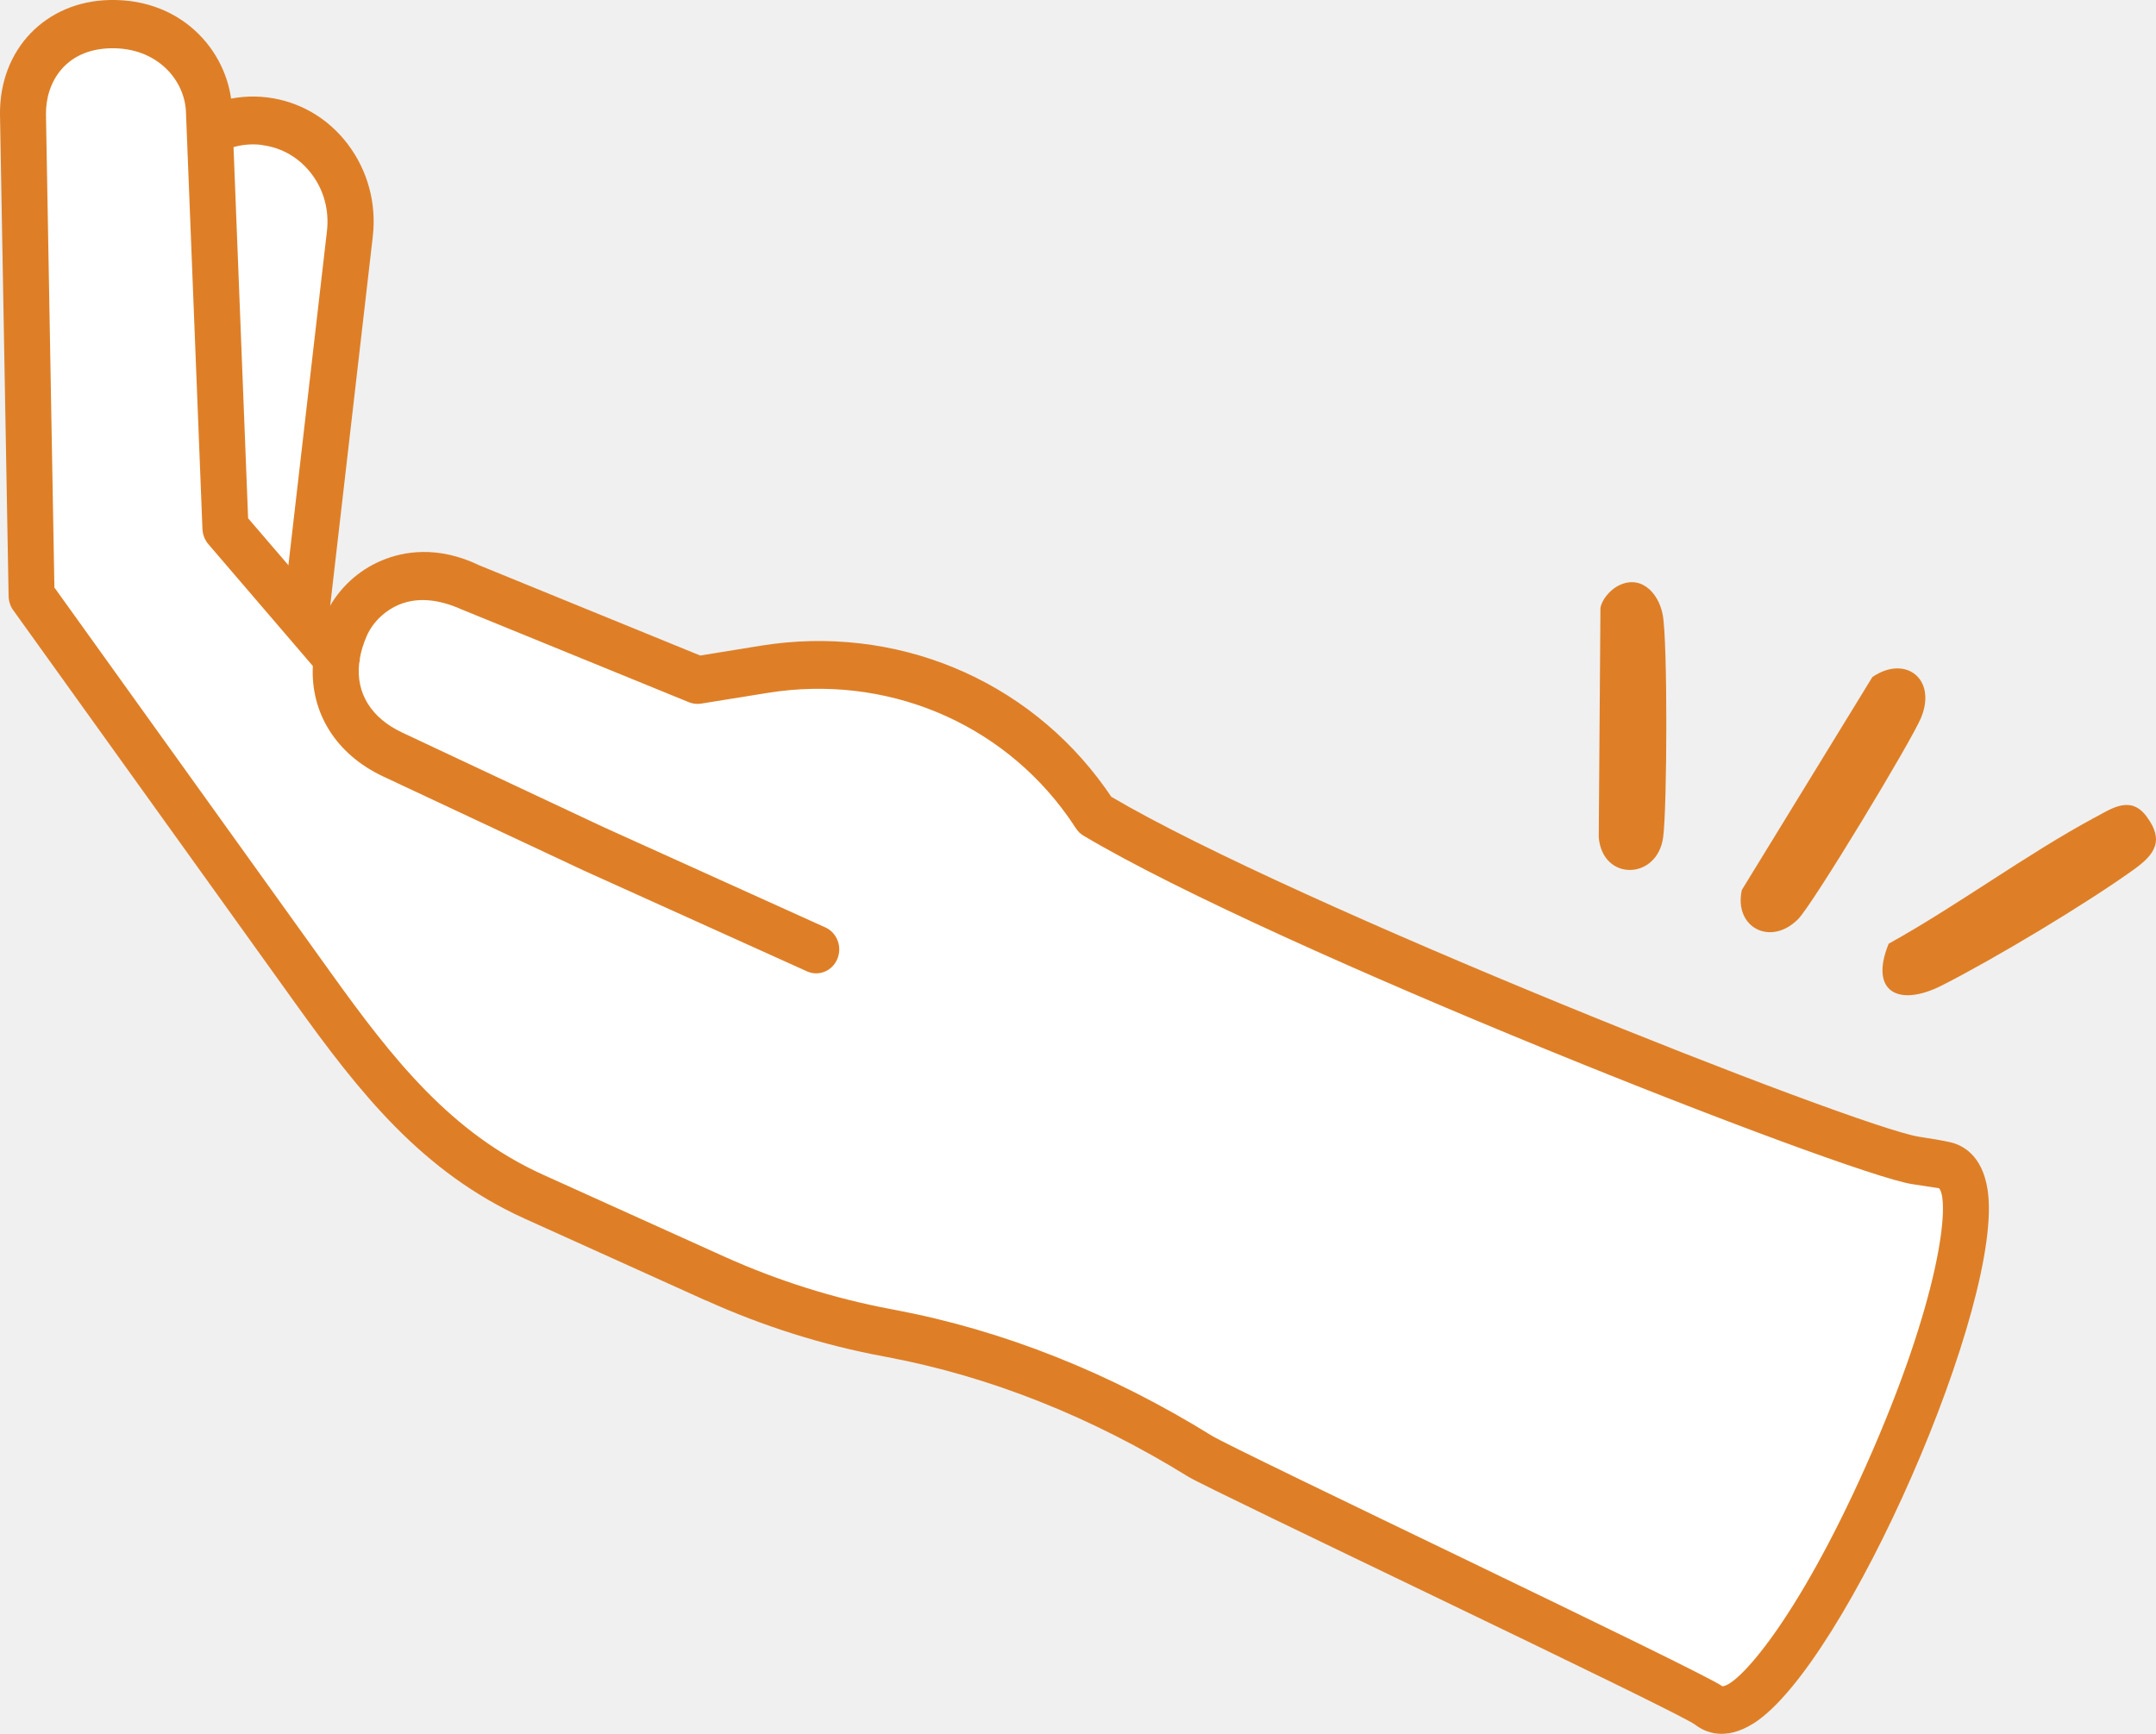
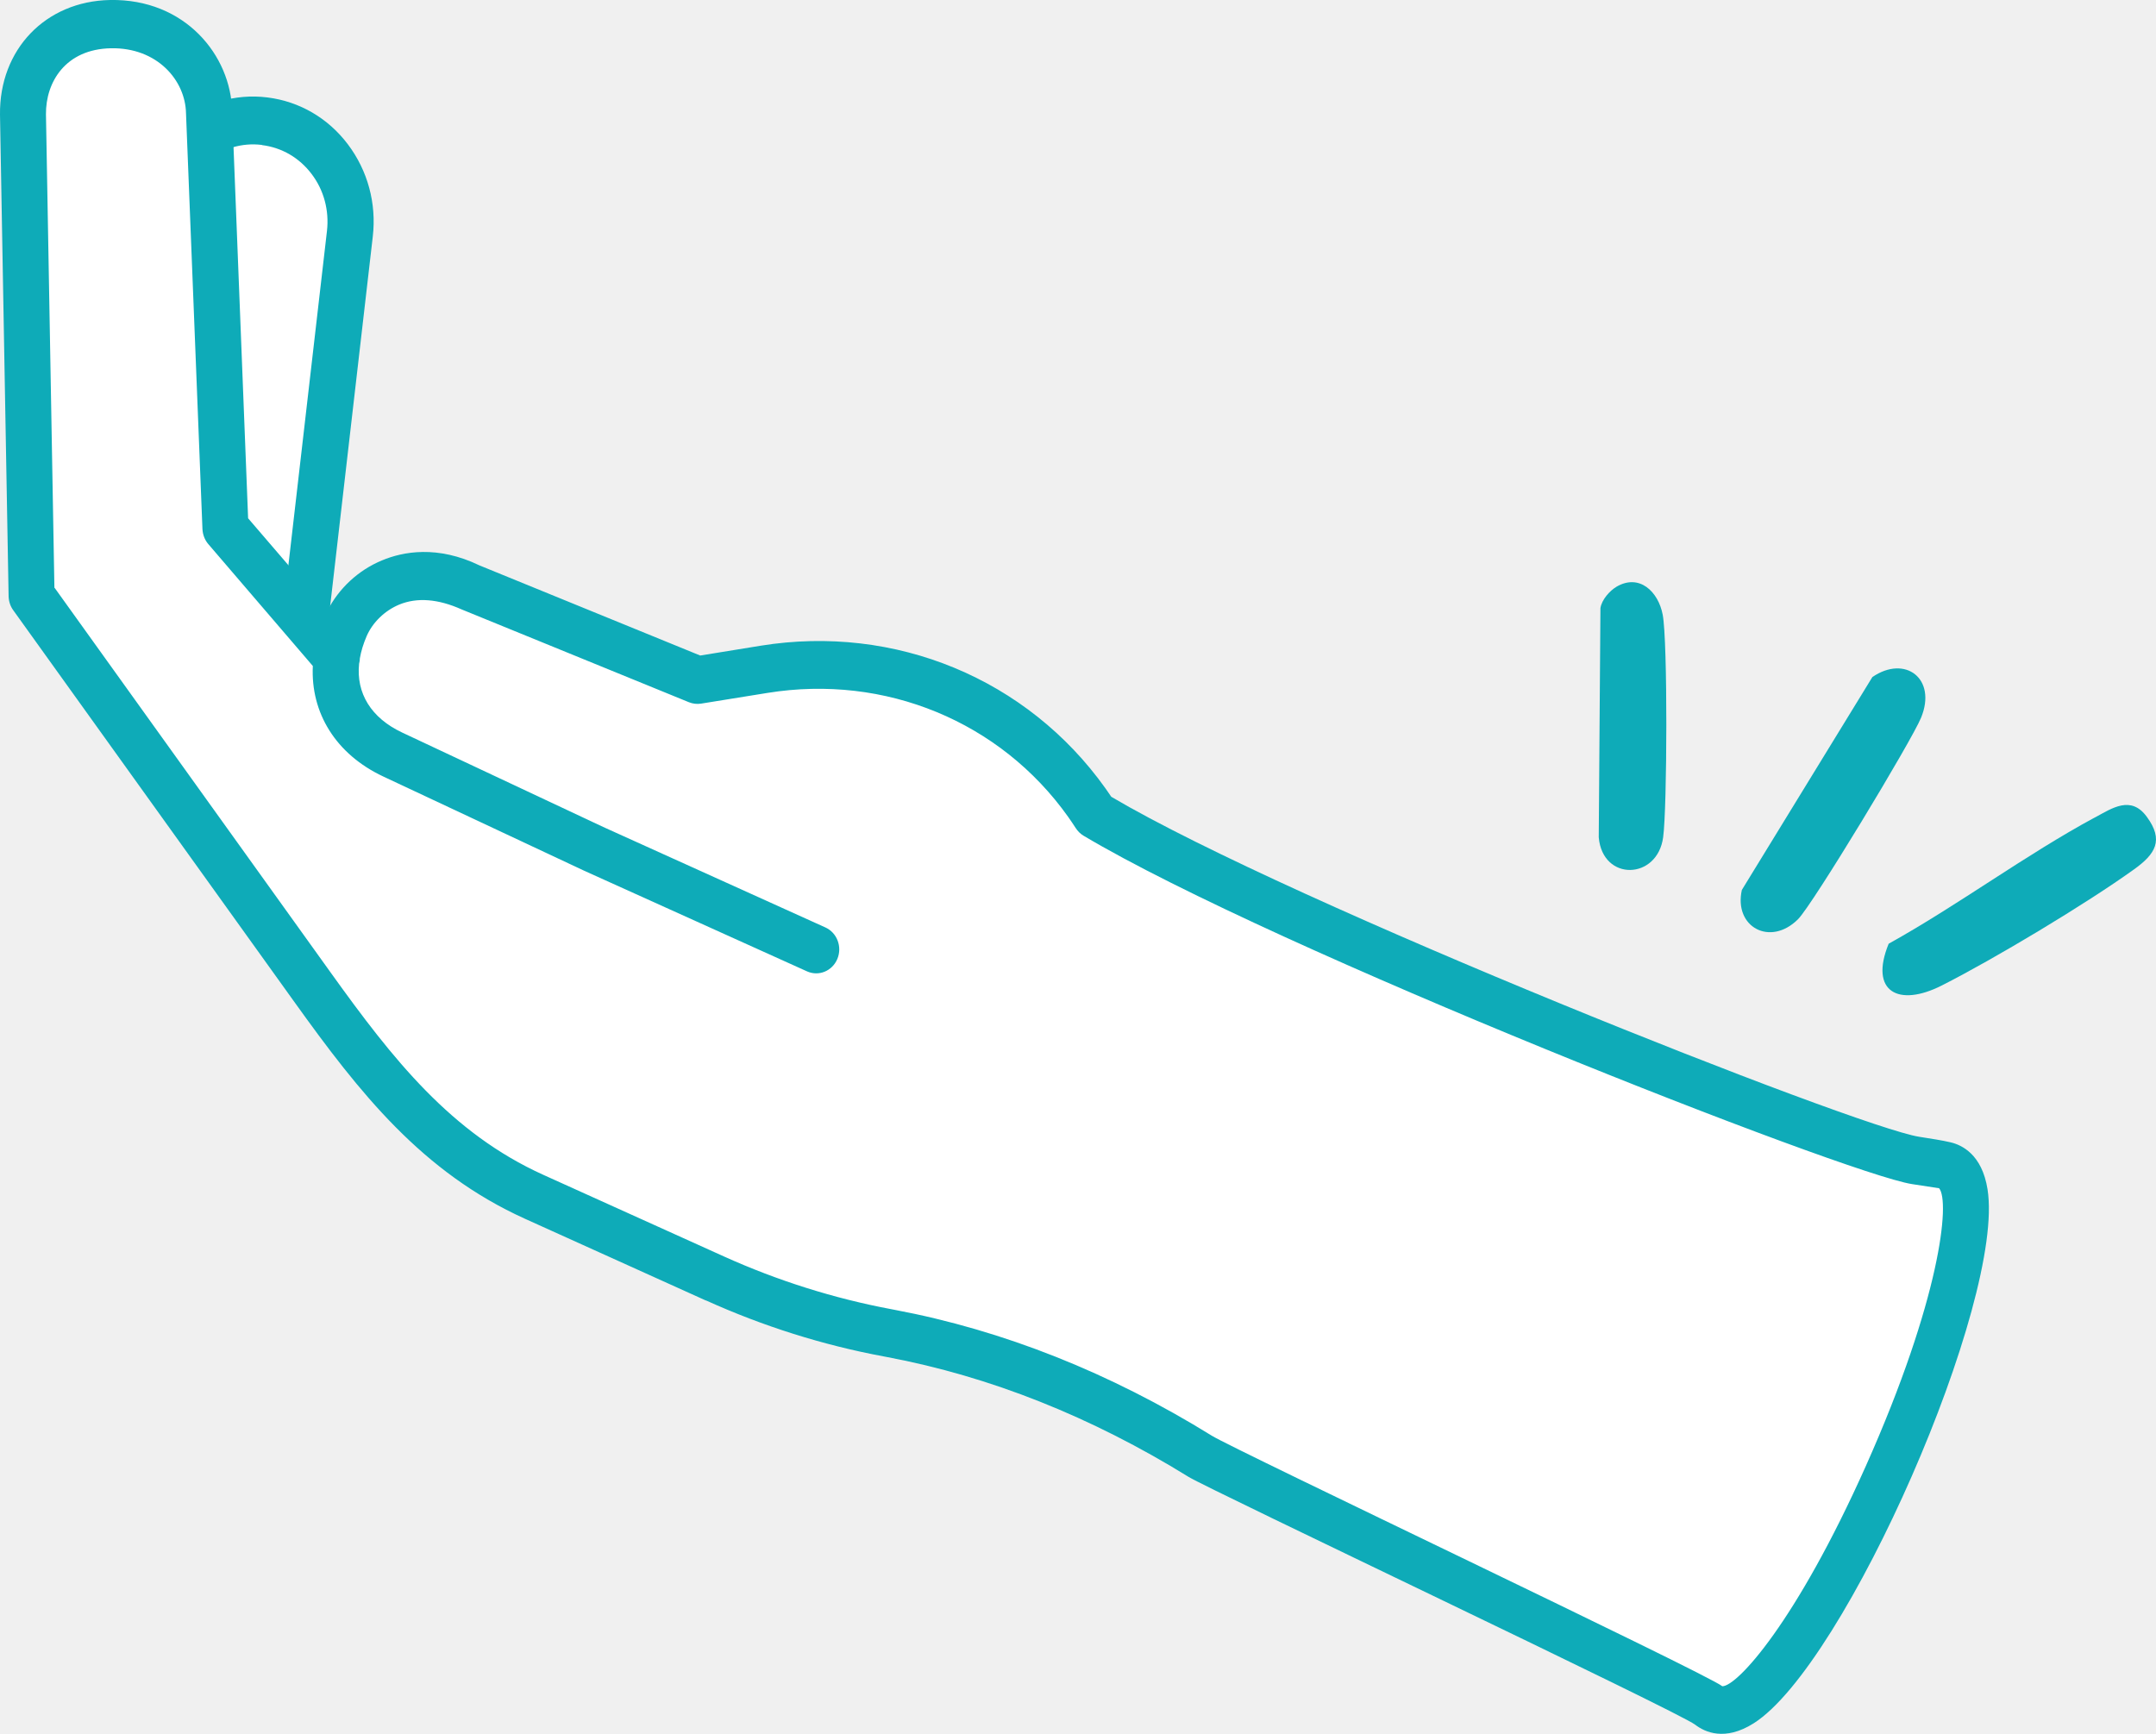
<svg xmlns="http://www.w3.org/2000/svg" id="_圖層_2" viewBox="0 0 140.25 112.81">
  <defs>
-     <style>.cls-1{fill:#de7f27;}.cls-2{fill:#fff;}</style>
+     <style>.cls-1{fill:#fff;}.cls-2{fill:#0eabb8;}</style>
  </defs>
  <g id="_圖層_1-2">
-     <path class="cls-2" d="M17.22,7.89c-3.48-.43-6.63,2.14-7.05,5.75l-2.8,24.27c-.42,3.61,2.06,6.88,5.54,7.32h0c3.48.43,6.63-2.14,7.05-5.75l2.8-24.27c.42-3.61-2.06-6.88-5.54-7.32h0Z" />
-     <path class="cls-1" d="M10.54,46.15c-3.09-1.4-5.08-4.78-4.66-8.43l2.8-24.27c.51-4.45,4.43-7.65,8.72-7.11h0c2.08.26,3.94,1.34,5.23,3.05,1.29,1.71,1.87,3.84,1.62,6l-2.8,24.27c-.25,2.16-1.29,4.09-2.94,5.43-1.65,1.34-3.7,1.94-5.78,1.68-.78-.1-1.51-.31-2.19-.62ZM17.04,9.43c-2.65-.33-5.06,1.64-5.38,4.39l-2.8,24.27c-.32,2.75,1.58,5.26,4.23,5.59,1.28.16,2.55-.21,3.57-1.04,1.02-.83,1.66-2.02,1.81-3.35l2.8-24.27c.15-1.33-.2-2.65-1-3.7-.8-1.06-1.94-1.72-3.23-1.88h0Z" />
-     <path class="cls-2" d="M126.54,75.85c-3.16-.72-40.79-14.16-55.31-22.82-.17-.26-.35-.53-.54-.8-4.8-6.76-12.99-9.96-20.98-8.67l-4.34.7-14.79-6.04c-4.02-1.89-7.08.22-8.09,2.54-.29.67-.48,1.36-.57,2.03h0s-7.24-8.45-7.24-8.45l-1.07-27.06c-.05-2.89-2.5-5.8-6.41-5.72-3.68.07-5.73,2.78-5.69,5.88l.56,31.33,18.28,25.49c4.01,5.59,7.95,10.69,14.41,13.61l11.75,5.31c3.6,1.63,7.36,2.81,11.22,3.54l.22.04c7.13,1.34,13.91,4.14,20.13,8,1.37.85,31.92,15.31,33.08,16.21,5.06,3.91,21.48-33.72,15.39-35.12Z" />
-     <path class="cls-1" d="M45.91,84.61l-11.75-5.31c-6.7-3.03-10.76-8.18-15.01-14.11L.86,39.7c-.19-.26-.29-.58-.3-.9L0,7.46C-.05,3.22,2.96.08,7.16,0c4.88-.09,7.87,3.61,7.94,7.25l1.04,26.47,5.16,6.01c.75-1.46,2.02-2.64,3.55-3.27,1.36-.57,3.6-1,6.35.33l14.35,5.86,3.94-.64c8.75-1.41,17.34,2.15,22.42,9.28.13.18.26.37.38.55,11.78,6.96,48.46,21.48,52.55,22.12.83.13,1.48.23,2.04.36.74.17,2.05.79,2.41,3.05,1.16,7.24-9.22,30.95-15.21,34.75-1.88,1.19-3.19.57-3.81.09-1.07-.83-31.62-15.3-32.95-16.12-6.32-3.91-12.92-6.54-19.63-7.8l-.21-.04c-3.97-.74-7.86-1.97-11.55-3.64ZM3.55,38.24l18,25.09c3.99,5.56,7.78,10.39,13.8,13.11l11.75,5.31c3.48,1.57,7.15,2.73,10.89,3.43l.21.04c7.06,1.33,14.01,4.09,20.63,8.19,1.46.91,32.09,15.43,33.21,16.3.97,0,4.8-4.17,9.34-14.34,4.84-10.85,5.49-17.21,4.76-18.06-.38-.06-.99-.15-1.76-.27-4.32-.67-41.46-15.26-53.9-22.67-.2-.12-.37-.29-.5-.49-.16-.24-.32-.49-.5-.74-4.41-6.2-11.9-9.29-19.54-8.06l-4.34.7c-.26.04-.53.01-.78-.09l-14.79-6.04c-1.52-.68-2.89-.8-4.07-.31-.93.39-1.72,1.15-2.11,2.05-.21.49-.36.97-.44,1.44,0,.12-.02.23-.05.35-.2,1.92.78,3.53,2.8,4.48l13.07,6.14,14.46,6.54c.76.34,1.11,1.26.78,2.05s-1.21,1.15-1.97.81l-14.48-6.54-13.09-6.14c-3.09-1.45-4.73-4.15-4.58-7.19l-6.8-7.93c-.23-.27-.36-.61-.38-.97l-1.07-27.06c-.04-2.14-1.87-4.29-4.89-4.23-2.95.06-4.24,2.2-4.22,4.3l.55,30.83Z" />
-     <path class="cls-1" d="M136.29,53.18c1.11-.6,2.33-1.45,3.36-.04,1.13,1.53.56,2.43-.84,3.43-3.1,2.23-9.08,5.82-12.5,7.55-2.8,1.42-4.73.42-3.45-2.72,4.52-2.51,8.9-5.78,13.42-8.22Z" />
-     <path class="cls-1" d="M113.31,57.9l8.49-13.85c2.13-1.46,4.21.1,3.17,2.64-.6,1.48-7.07,12.19-8.01,13.12-1.81,1.8-4.19.5-3.65-1.91Z" />
-     <path class="cls-1" d="M105.16,38.17c1.48-.86,2.71.31,3,1.82.33,1.72.29,12.58.03,14.48-.37,2.79-3.94,2.89-4.19.01l.11-14.92c.09-.55.6-1.12,1.05-1.39Z" />
+     <path class="cls-1" d="M17.22,7.89c-3.48-.43-6.63,2.14-7.05,5.75l-2.8,24.27c-.42,3.61,2.06,6.88,5.54,7.32h0c3.48.43,6.63-2.14,7.05-5.75l2.8-24.27c.42-3.61-2.06-6.88-5.54-7.32h0Z" />
+     <path class="cls-2" d="M10.54,46.15c-3.09-1.4-5.08-4.78-4.66-8.43l2.8-24.27c.51-4.45,4.43-7.65,8.72-7.11h0c2.08.26,3.94,1.34,5.23,3.05,1.29,1.71,1.87,3.84,1.62,6l-2.8,24.27c-.25,2.16-1.29,4.09-2.94,5.43-1.65,1.34-3.7,1.94-5.78,1.68-.78-.1-1.51-.31-2.19-.62ZM17.04,9.43c-2.65-.33-5.06,1.64-5.38,4.39l-2.8,24.27c-.32,2.75,1.58,5.26,4.23,5.59,1.28.16,2.55-.21,3.57-1.04,1.02-.83,1.66-2.02,1.81-3.35l2.8-24.27c.15-1.33-.2-2.65-1-3.7-.8-1.06-1.94-1.72-3.23-1.88h0Z" />
+     <path class="cls-1" d="M126.54,75.85c-3.16-.72-40.79-14.16-55.31-22.82-.17-.26-.35-.53-.54-.8-4.8-6.76-12.99-9.96-20.98-8.67l-4.34.7-14.79-6.04c-4.02-1.89-7.08.22-8.09,2.54-.29.67-.48,1.36-.57,2.03h0s-7.24-8.45-7.24-8.45l-1.07-27.06c-.05-2.89-2.5-5.8-6.41-5.72-3.68.07-5.73,2.78-5.69,5.88l.56,31.33,18.28,25.49c4.01,5.59,7.95,10.69,14.41,13.61l11.75,5.31c3.6,1.63,7.36,2.81,11.22,3.54l.22.04c7.13,1.34,13.91,4.14,20.13,8,1.37.85,31.92,15.31,33.08,16.21,5.06,3.91,21.48-33.72,15.39-35.12Z" />
+     <path class="cls-2" d="M45.91,84.61l-11.75-5.31c-6.7-3.03-10.76-8.18-15.01-14.11L.86,39.7c-.19-.26-.29-.58-.3-.9L0,7.46C-.05,3.22,2.96.08,7.16,0c4.88-.09,7.87,3.61,7.94,7.25l1.04,26.47,5.16,6.01c.75-1.46,2.02-2.64,3.55-3.27,1.36-.57,3.6-1,6.35.33l14.35,5.86,3.94-.64c8.75-1.41,17.34,2.15,22.42,9.28.13.18.26.37.38.55,11.78,6.96,48.46,21.48,52.55,22.12.83.13,1.48.23,2.04.36.74.17,2.05.79,2.41,3.05,1.16,7.24-9.22,30.95-15.21,34.75-1.88,1.19-3.19.57-3.81.09-1.07-.83-31.62-15.3-32.95-16.12-6.32-3.91-12.92-6.54-19.63-7.8l-.21-.04c-3.97-.74-7.86-1.97-11.55-3.64ZM3.55,38.24l18,25.09c3.99,5.56,7.78,10.39,13.8,13.11l11.75,5.31c3.48,1.57,7.15,2.73,10.89,3.43l.21.04c7.06,1.33,14.01,4.09,20.63,8.19,1.46.91,32.09,15.43,33.21,16.3.97,0,4.8-4.17,9.34-14.34,4.84-10.85,5.49-17.21,4.76-18.06-.38-.06-.99-.15-1.76-.27-4.32-.67-41.46-15.26-53.9-22.67-.2-.12-.37-.29-.5-.49-.16-.24-.32-.49-.5-.74-4.41-6.2-11.9-9.29-19.54-8.06l-4.34.7c-.26.04-.53.01-.78-.09l-14.79-6.04c-1.52-.68-2.89-.8-4.07-.31-.93.39-1.72,1.15-2.11,2.05-.21.49-.36.97-.44,1.44,0,.12-.02.23-.05.35-.2,1.92.78,3.53,2.8,4.48l13.07,6.14,14.46,6.54c.76.34,1.11,1.26.78,2.05s-1.21,1.15-1.97.81l-14.48-6.54-13.09-6.14c-3.09-1.45-4.73-4.15-4.58-7.19l-6.8-7.93c-.23-.27-.36-.61-.38-.97l-1.07-27.06c-.04-2.14-1.87-4.29-4.89-4.23-2.95.06-4.24,2.2-4.22,4.3l.55,30.83Z" />
+     <path class="cls-2" d="M136.29,53.18c1.11-.6,2.33-1.45,3.36-.04,1.13,1.53.56,2.43-.84,3.43-3.1,2.23-9.08,5.82-12.5,7.55-2.8,1.42-4.73.42-3.45-2.72,4.52-2.51,8.9-5.78,13.42-8.22Z" />
+     <path class="cls-2" d="M113.31,57.9l8.49-13.85c2.13-1.46,4.21.1,3.17,2.64-.6,1.48-7.07,12.19-8.01,13.12-1.81,1.8-4.19.5-3.65-1.91Z" />
+     <path class="cls-2" d="M105.16,38.17c1.48-.86,2.71.31,3,1.82.33,1.72.29,12.58.03,14.48-.37,2.79-3.94,2.89-4.19.01l.11-14.92c.09-.55.6-1.12,1.05-1.39Z" />
  </g>
</svg>
